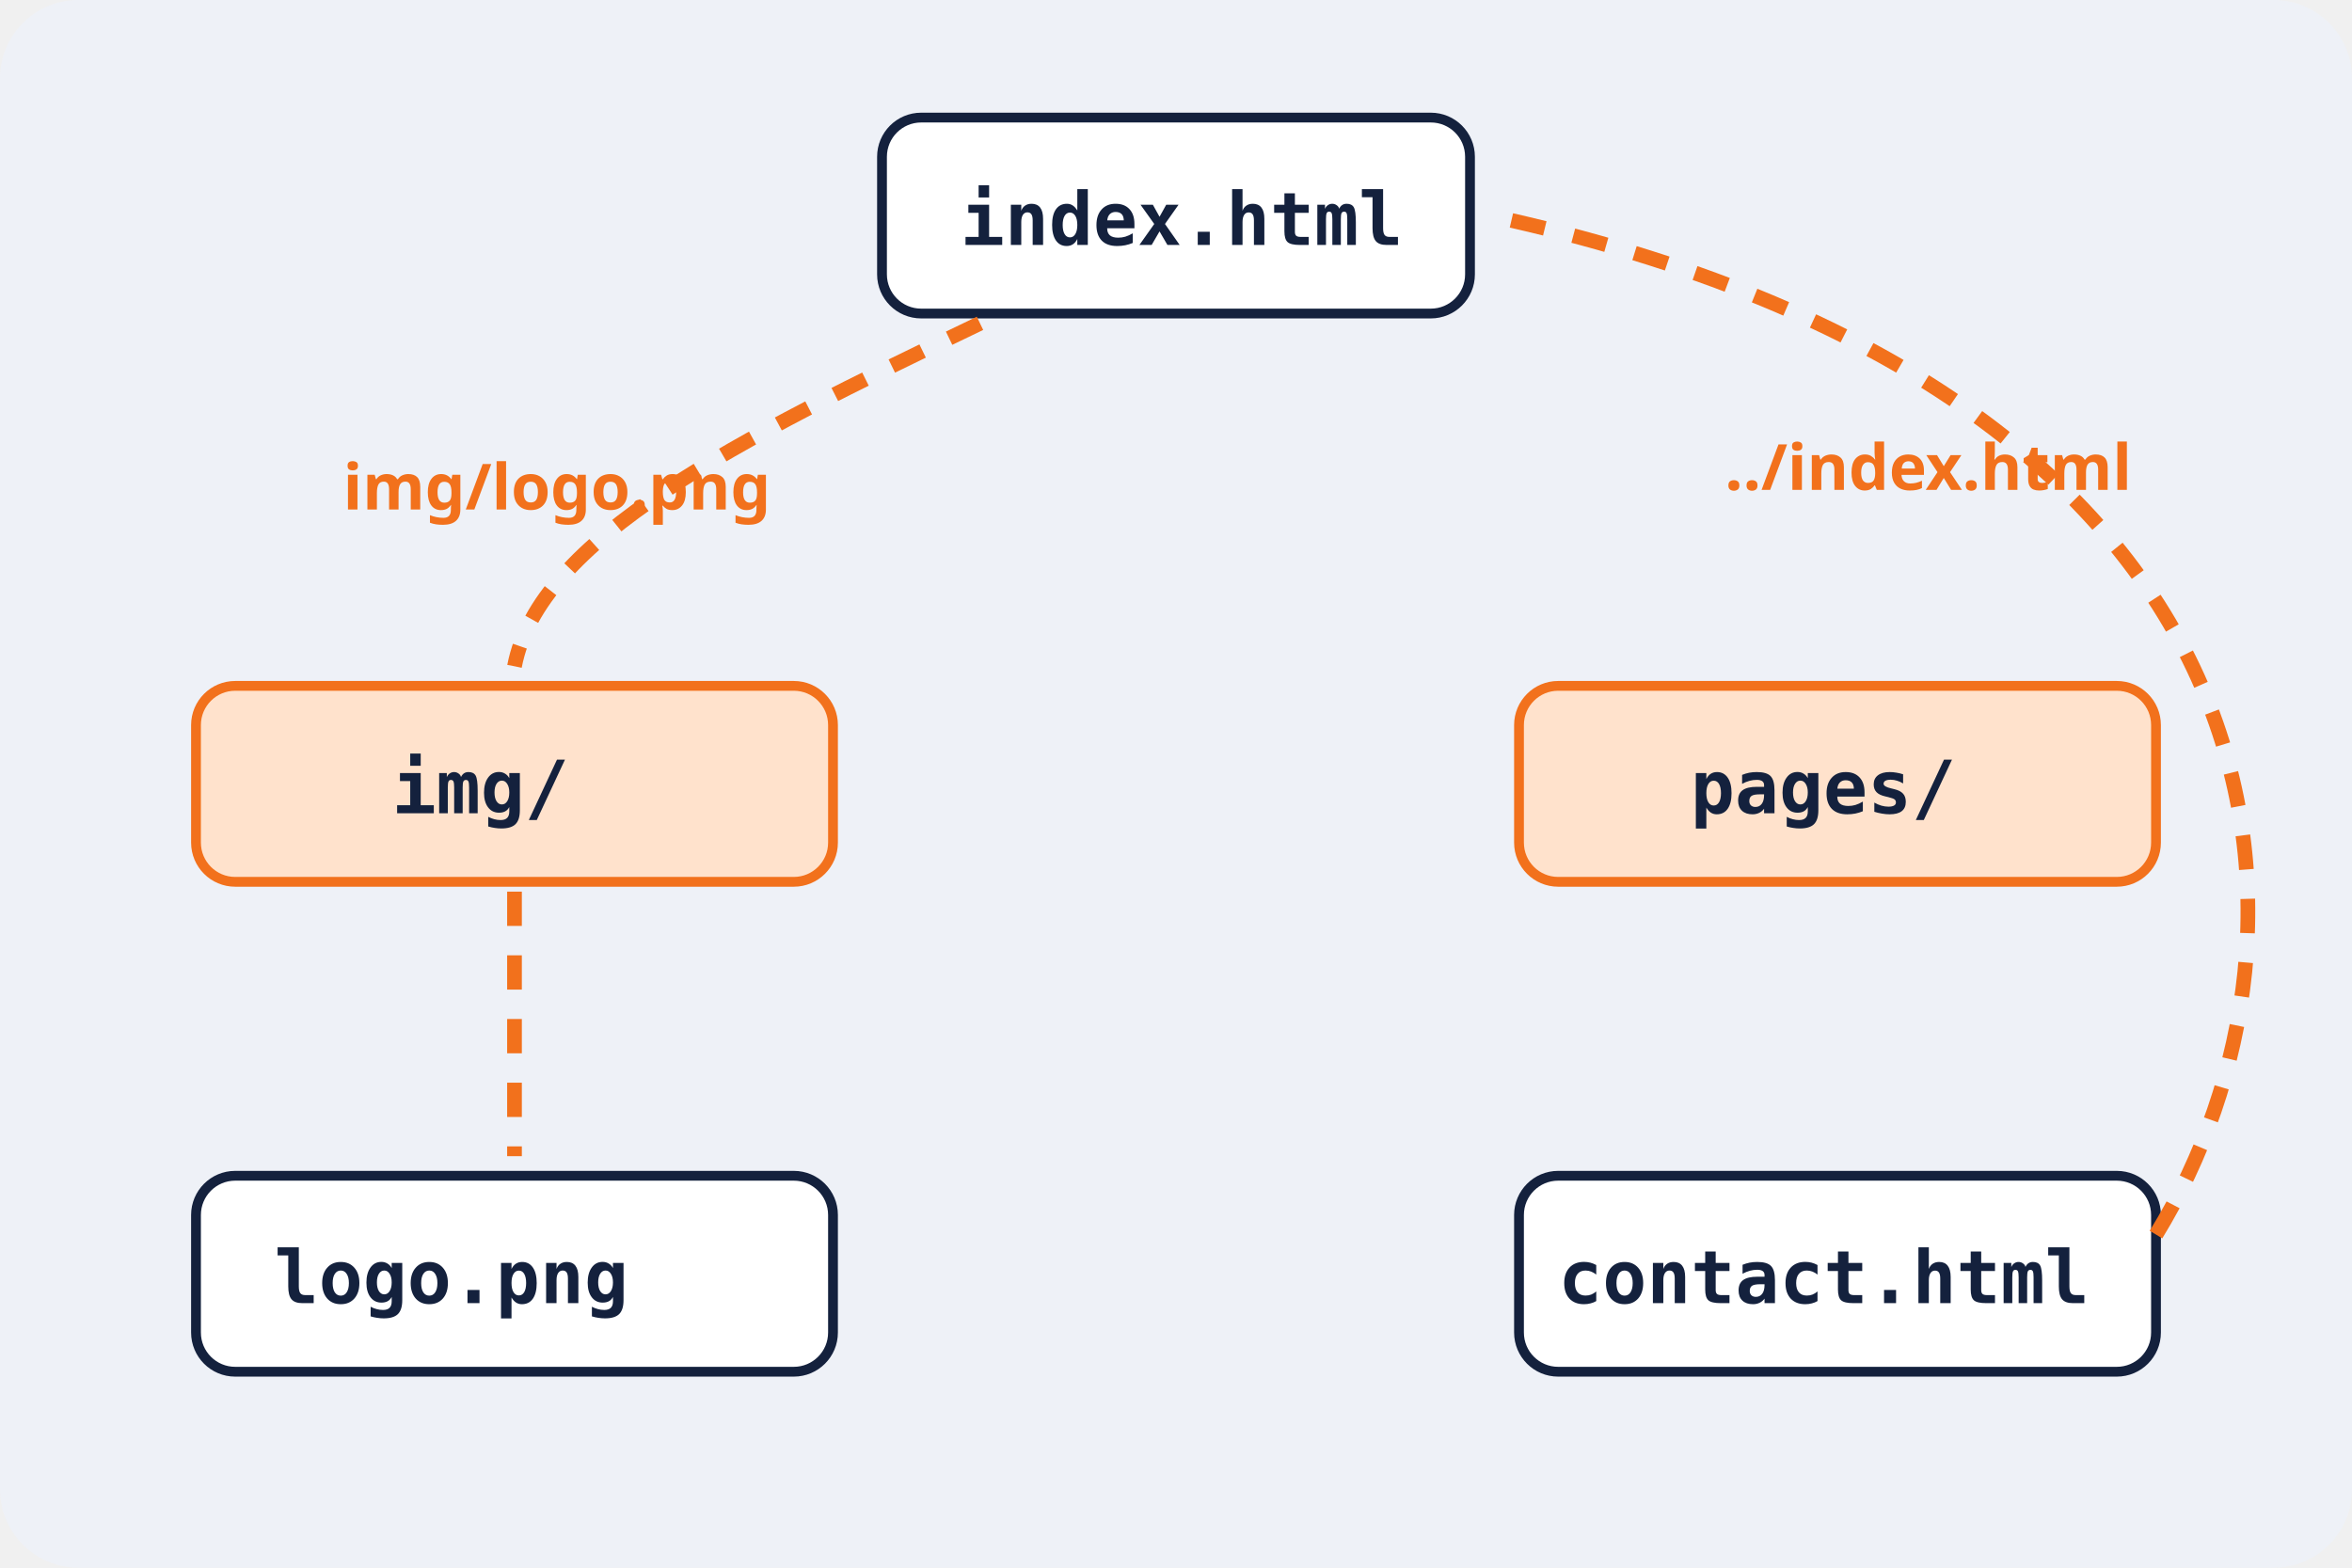
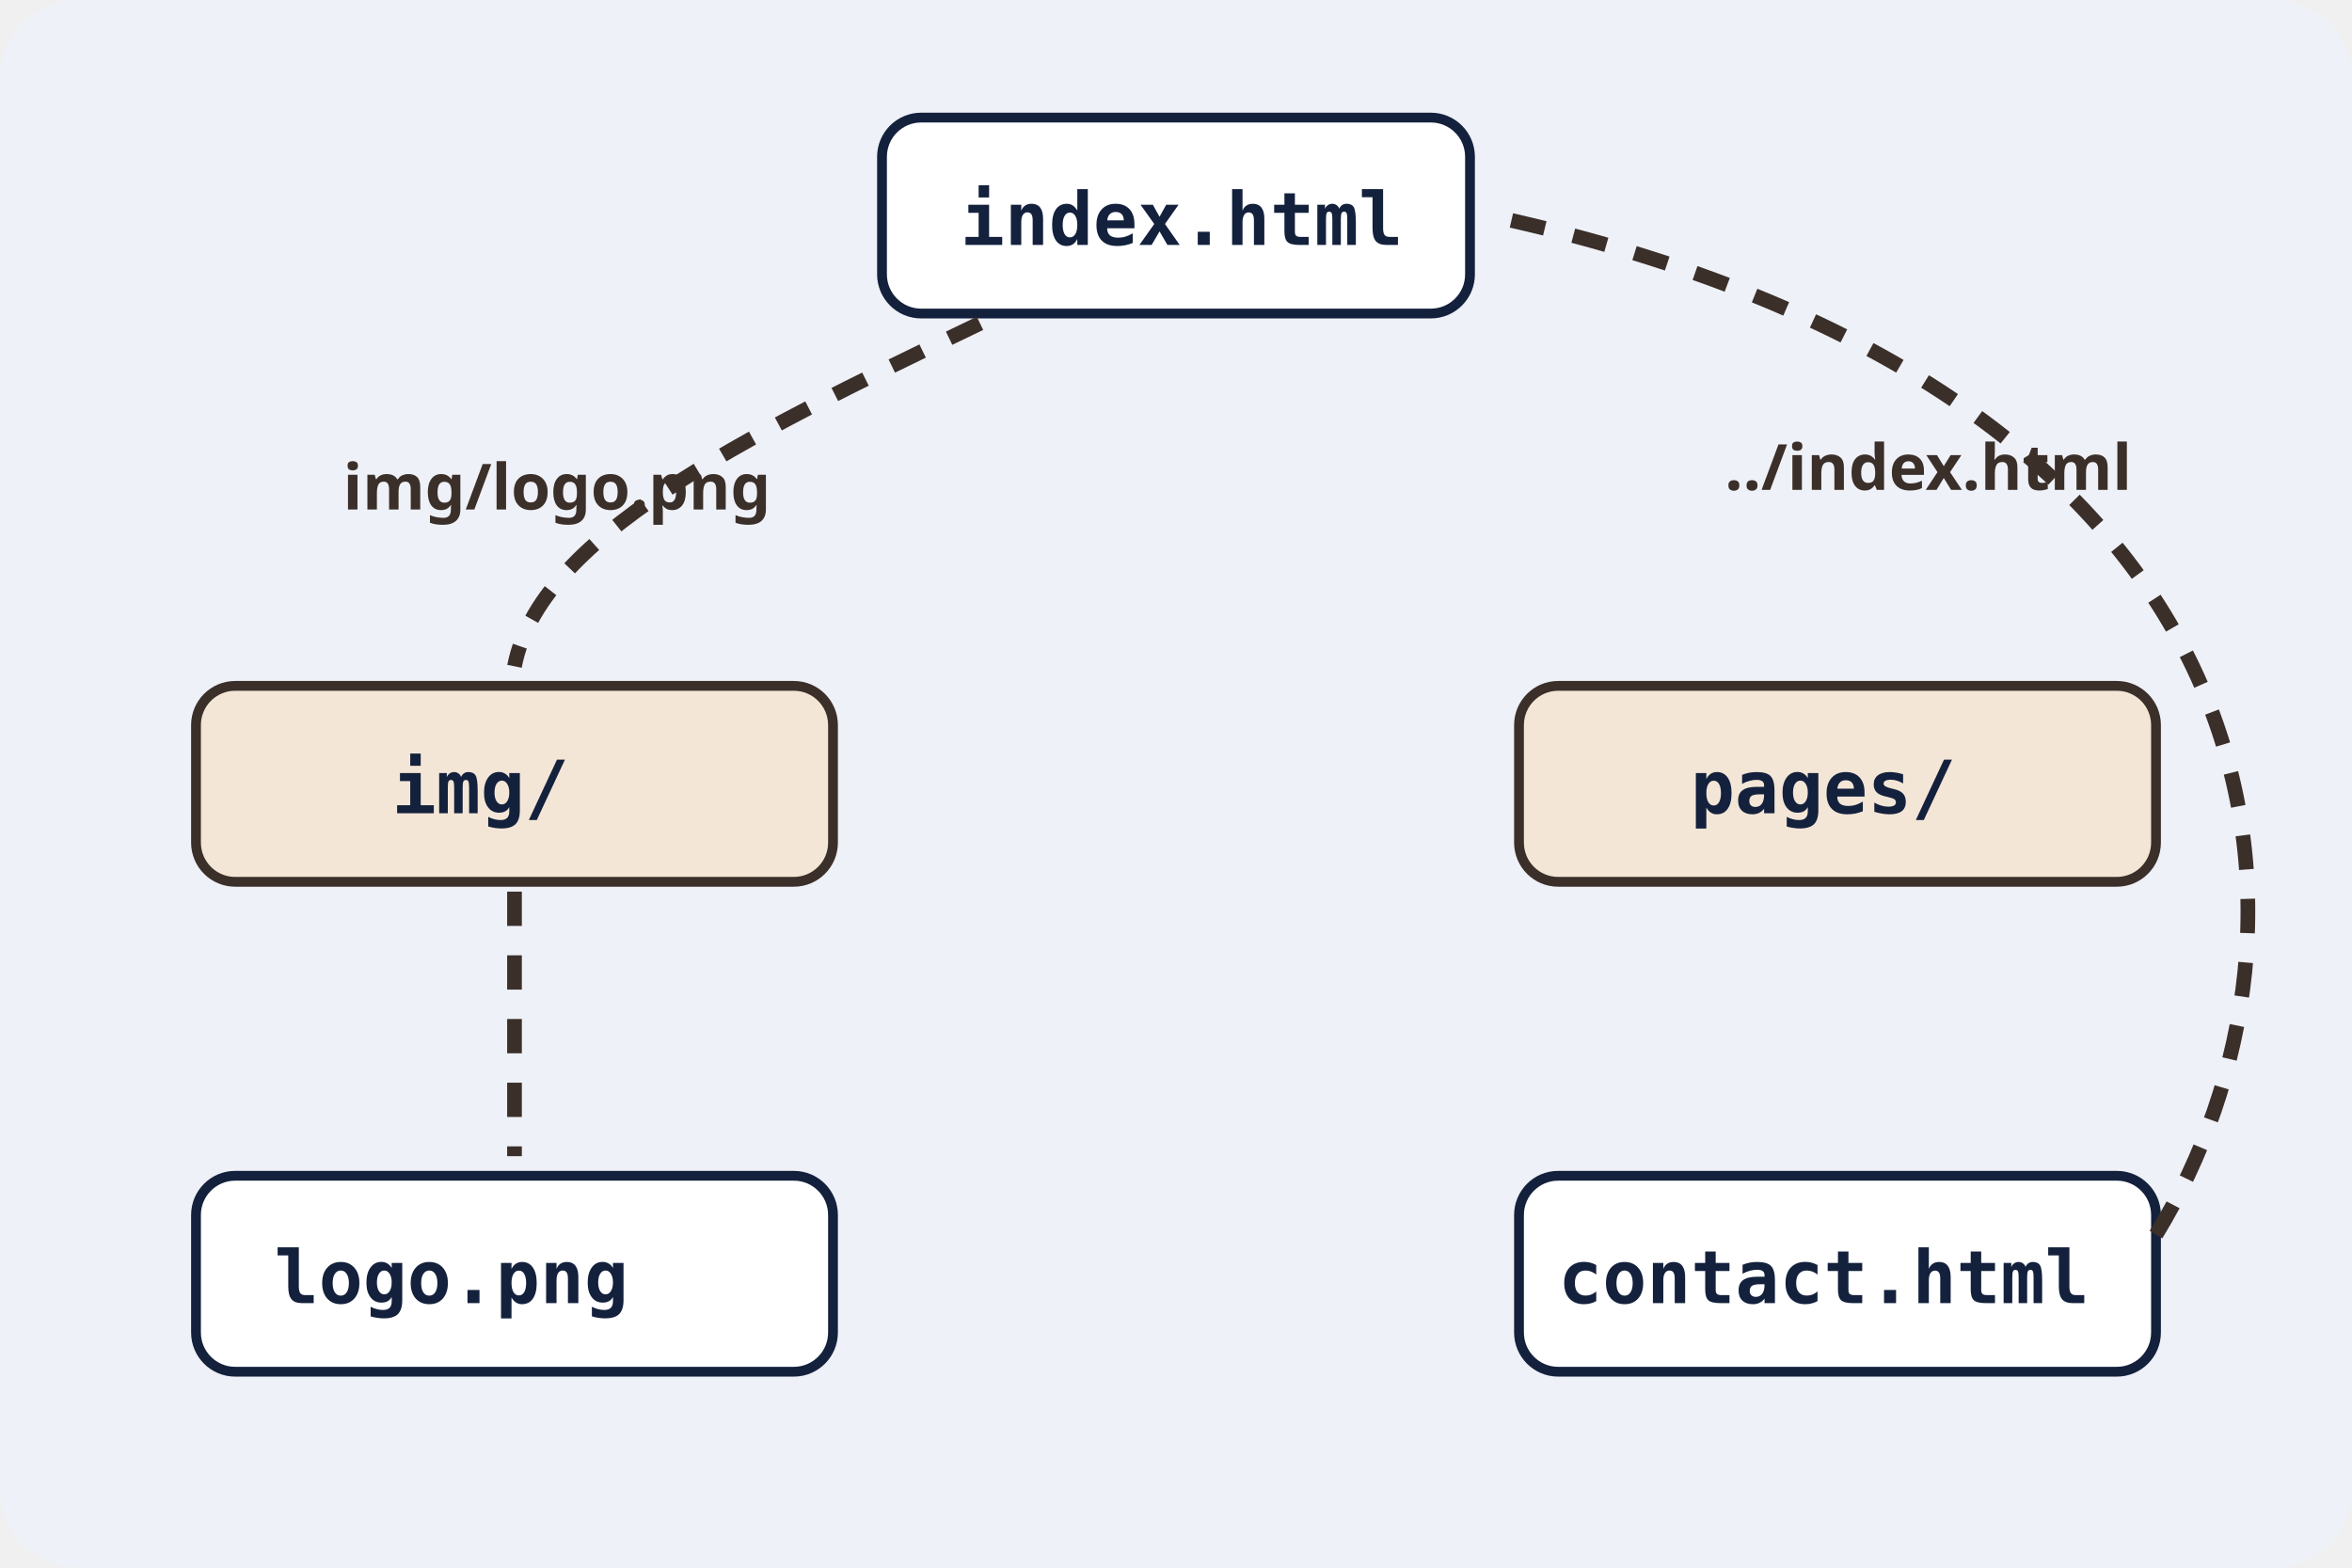
<svg xmlns="http://www.w3.org/2000/svg" viewBox="0 0 480 320" role="img" aria-label="Diagram of a website folder: index.html links down into an img folder and a pages folder, and pages link back up with ../">
  <style>
    text { font: 600 15px ui-monospace, Menlo, Consolas, monospace; fill: #14213d; }
    .box { fill: #fff; stroke: #14213d; stroke-width: 2; }
-     .folder { fill: #ffe2cc; stroke: #f2711c; stroke-width: 2; }
-     .arrow { fill: none; stroke: #f2711c; stroke-width: 3; stroke-dasharray: 7 6; }
-     .label { font: 700 13px system-ui, sans-serif; fill: #f2711c; }
+     .folder { fill: #f3e6d6; stroke: #3b2f2a; stroke-width: 2; }
+     .arrow { fill: none; stroke: #3b2f2a; stroke-width: 3; stroke-dasharray: 7 6; }
+     .label { font: 700 13px system-ui, sans-serif; fill: #3b2f2a; }
  </style>
  <rect width="480" height="320" rx="16" fill="#eef1f7" />
  <rect class="box" x="180" y="24" width="120" height="40" rx="8" />
  <text x="196" y="50">index.html</text>
  <rect class="folder" x="40" y="140" width="130" height="40" rx="8" />
  <text x="80" y="166">img/</text>
  <rect class="folder" x="310" y="140" width="130" height="40" rx="8" />
  <text x="345" y="166">pages/</text>
  <rect class="box" x="40" y="240" width="130" height="40" rx="8" />
  <text x="56" y="266">logo.png</text>
  <rect class="box" x="310" y="240" width="130" height="40" rx="8" />
  <text x="318" y="266">contact.html</text>
  <path class="arrow" d="M200 66 C150 90 110 110 105 136" />
  <text class="label" x="70" y="104">img/logo.png</text>
  <path class="arrow" d="M105 182 L105 236" />
  <path class="arrow" d="M440 252 C478 190 470 80 304 44" />
  <text class="label" x="352" y="100">../index.html</text>
</svg>
